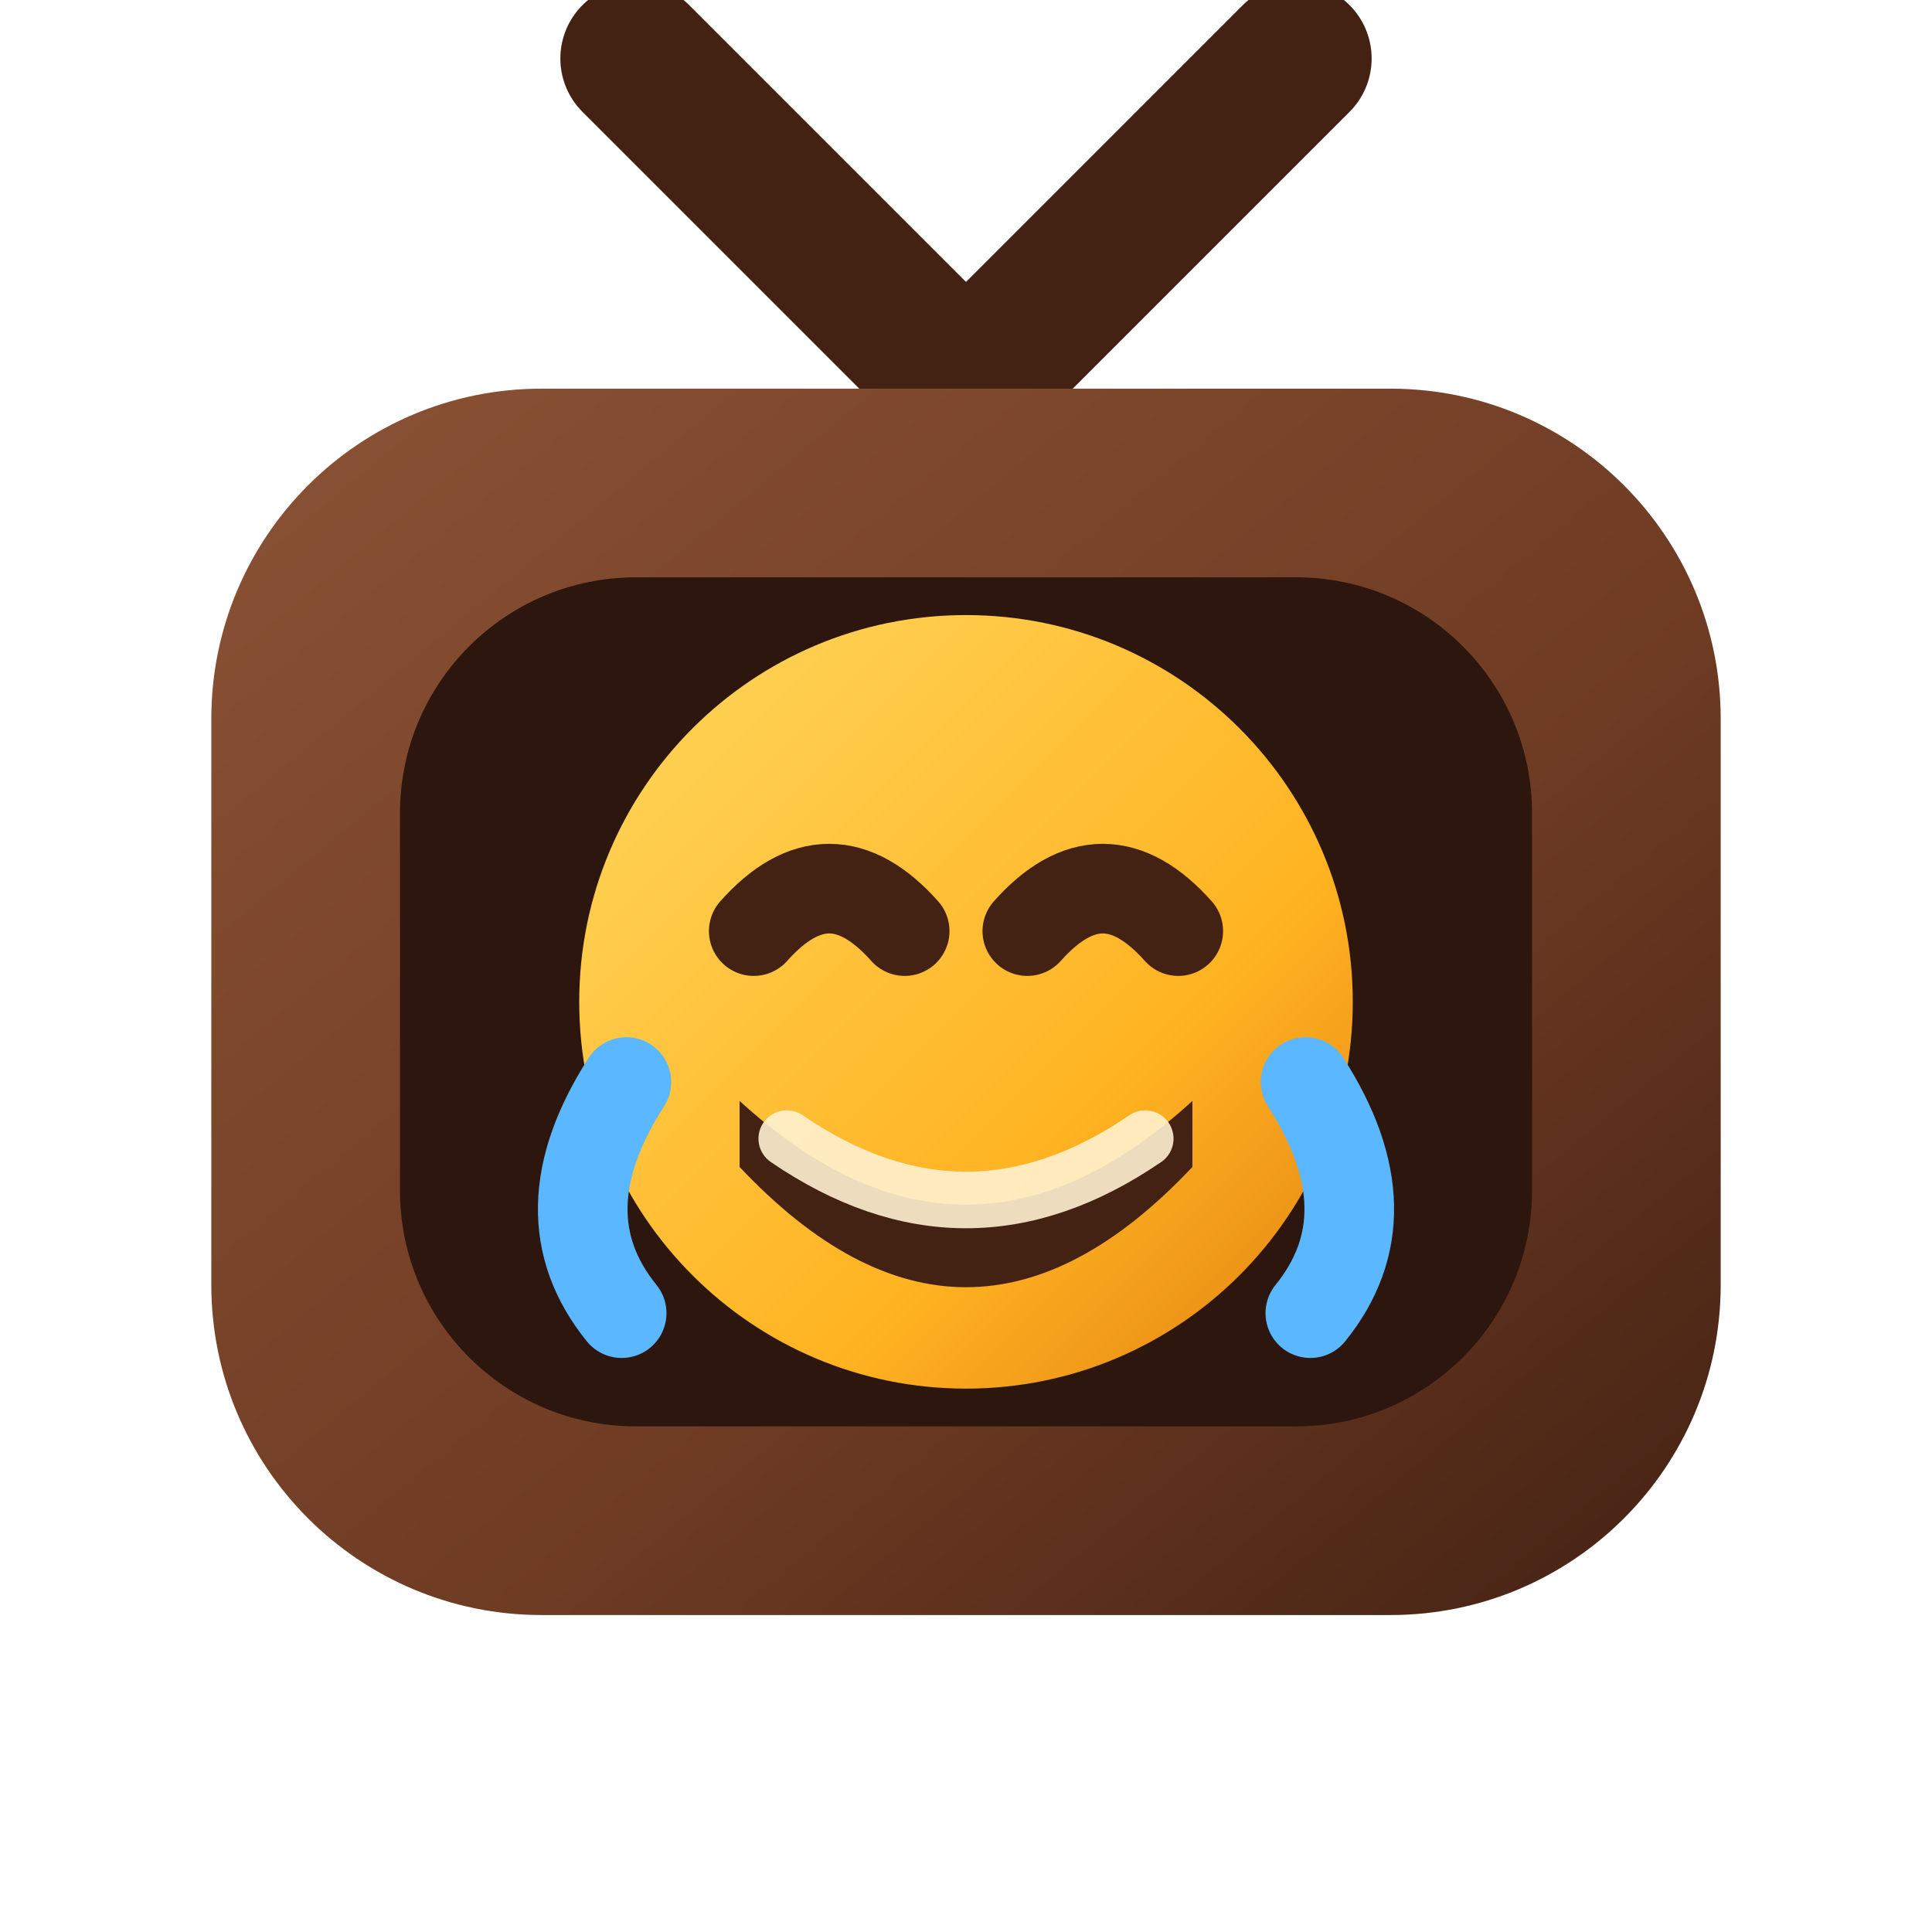
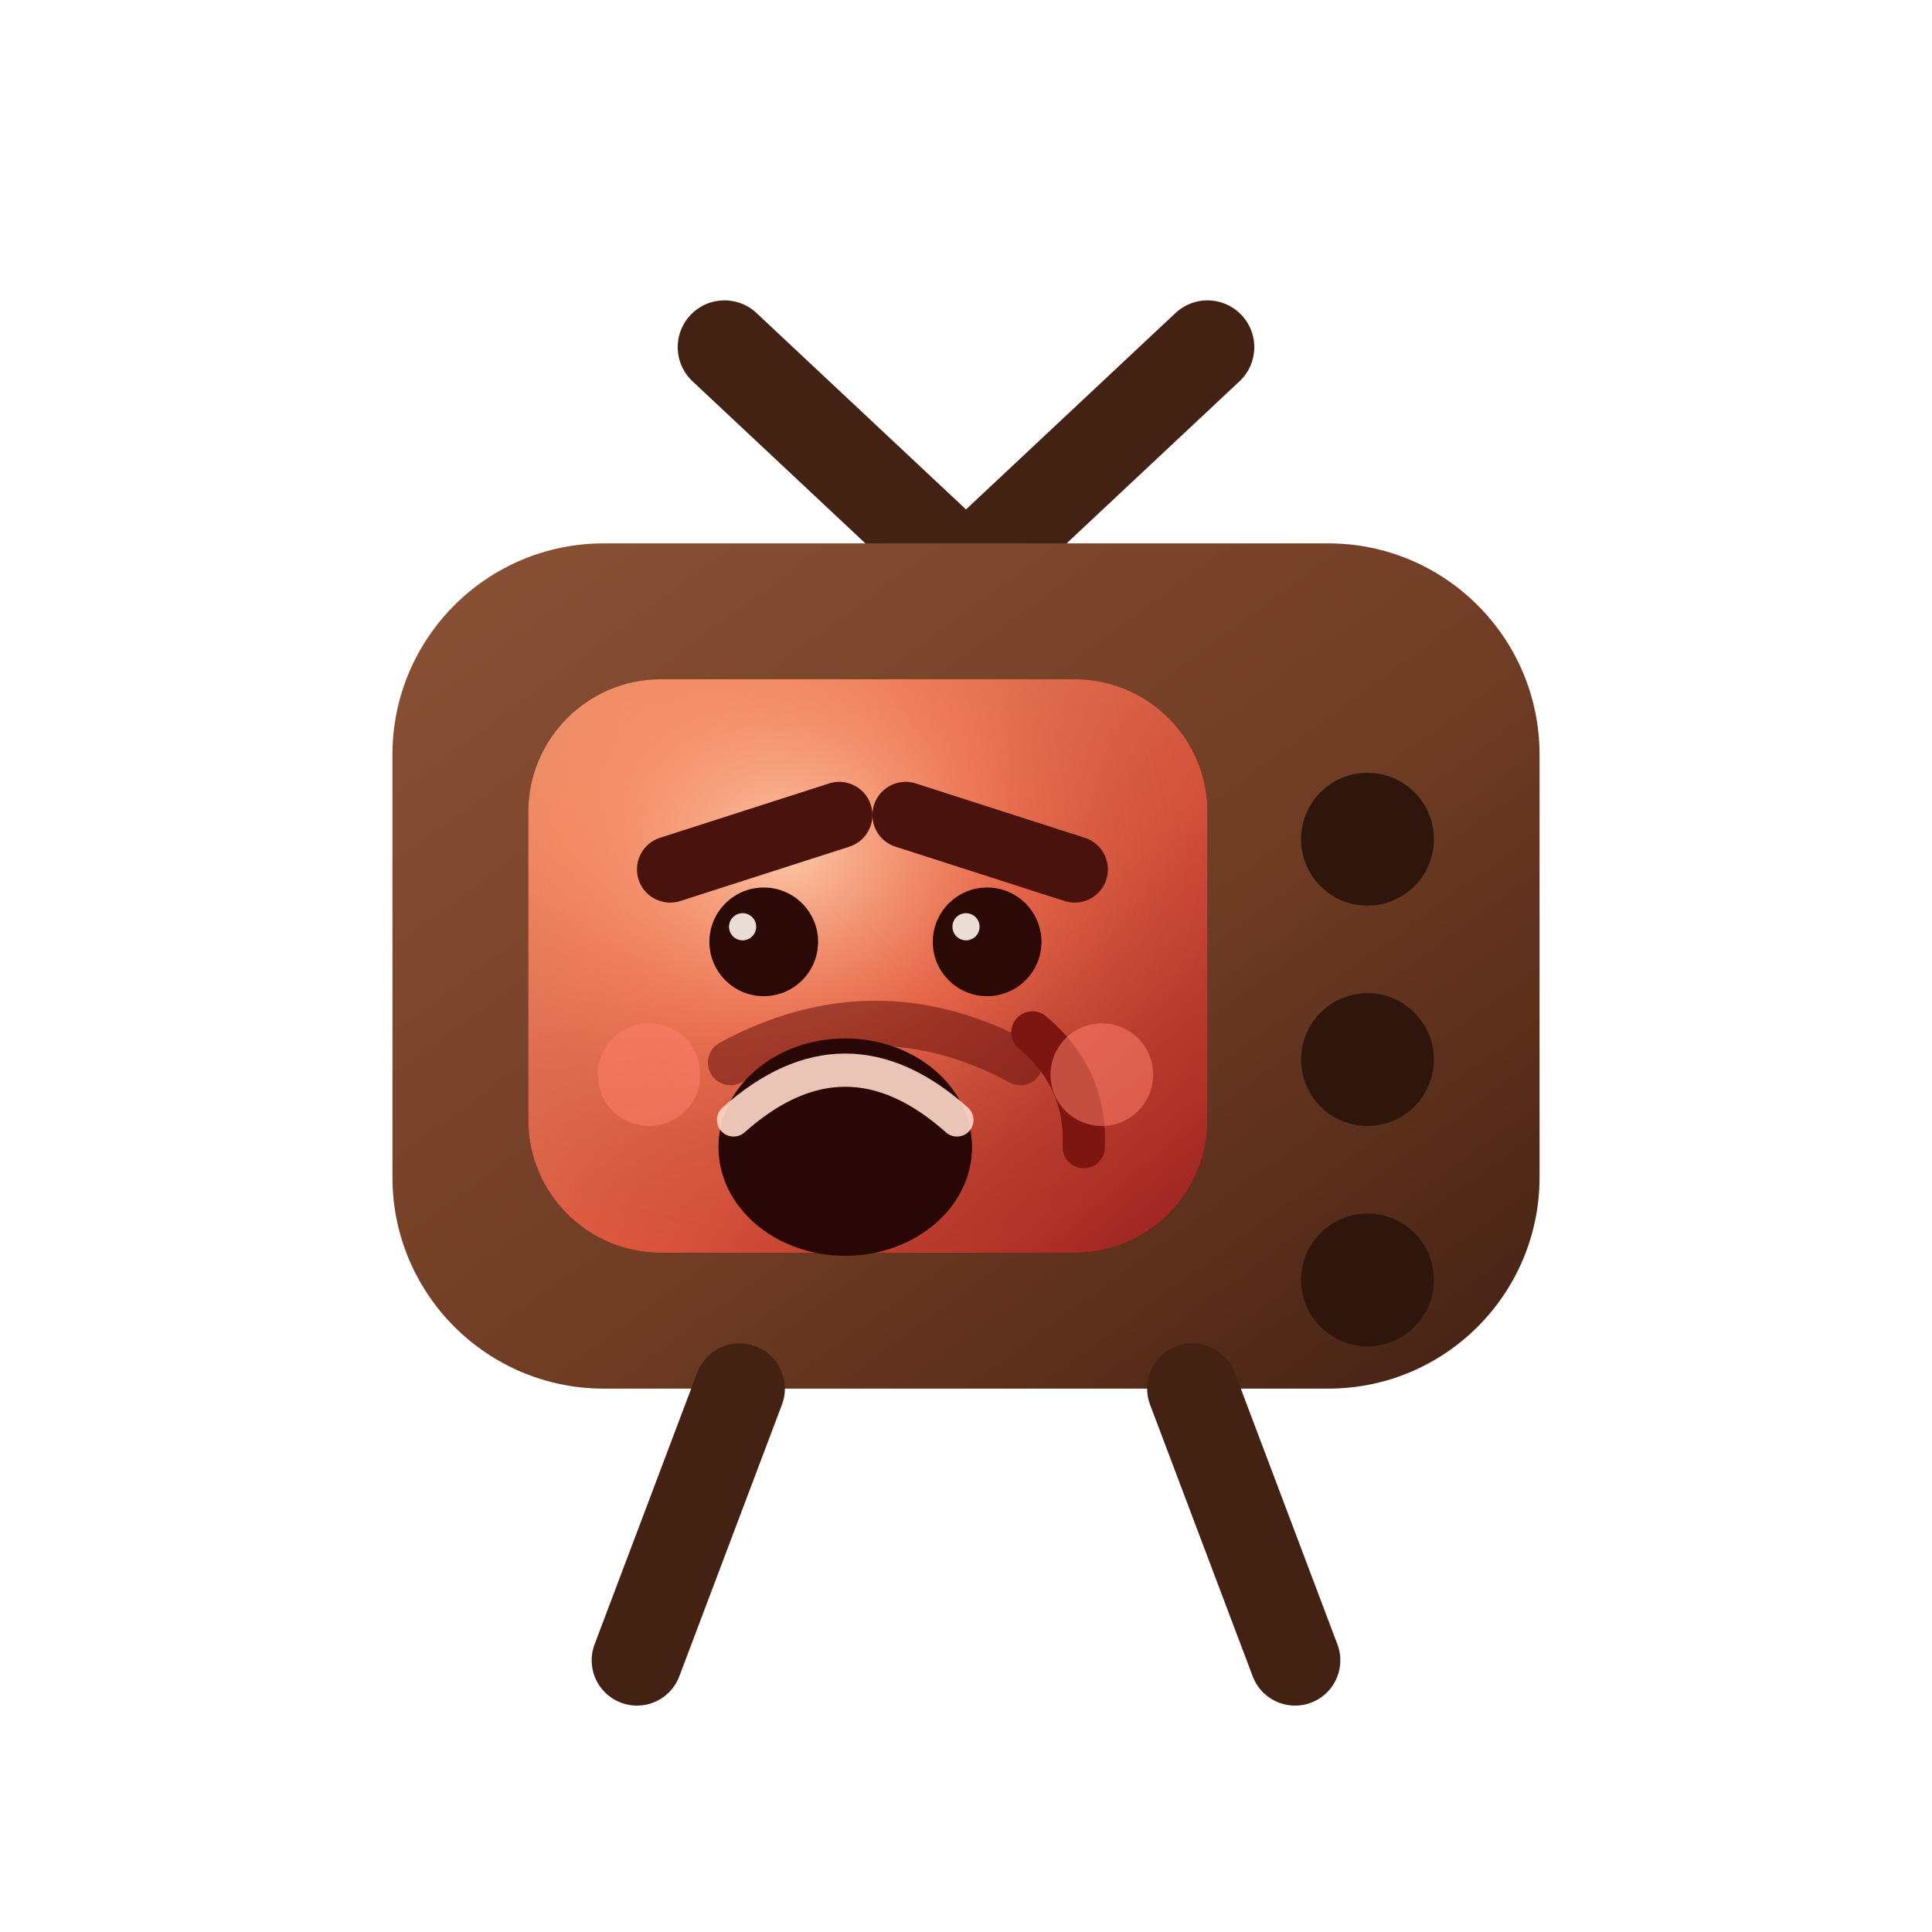
<svg xmlns="http://www.w3.org/2000/svg" viewBox="0 0 64 64" role="img" aria-labelledby="title desc">
  <defs>
-     <linearGradient id="tv" x1="0" y1="0" x2="1" y2="1">
+     <linearGradient id="tv-body" x1="0" y1="0" x2="1" y2="1">
      <stop offset="0" stop-color="#8b5235" />
-       <stop offset="0.6" stop-color="#6e3b23" />
+       <stop offset="0.58" stop-color="#6e3b23" />
      <stop offset="1" stop-color="#432113" />
    </linearGradient>
    <linearGradient id="screen" x1="0" y1="0" x2="1" y2="1">
-       <stop offset="0" stop-color="#ffd85f" />
-       <stop offset="0.65" stop-color="#ffb321" />
-       <stop offset="1" stop-color="#e27f12" />
+       <stop offset="0" stop-color="#ff9c72" />
+       <stop offset="0.6" stop-color="#e4553e" />
+       <stop offset="1" stop-color="#9c1f1f" />
    </linearGradient>
+     <radialGradient id="glow" cx="38%" cy="30%" r="75%">
+       <stop offset="0" stop-color="#ffd9b8" stop-opacity="0.85" />
+       <stop offset="0.45" stop-color="#ff9c72" stop-opacity="0.2" />
+       <stop offset="1" stop-color="#000" stop-opacity="0" />
+     </radialGradient>
  </defs>
-   <g transform="translate(-18 -15.25) scale(1.5625)">
-     <path d="M25 11 32 18 39 11" fill="none" stroke="#432113" stroke-width="3.2" stroke-linecap="round" />
-     <rect x="16" y="18" width="32" height="26" rx="7" fill="url(#tv)" />
-     <rect x="20" y="22" width="24" height="18" rx="5" fill="#2c160d" />
-     <circle cx="32" cy="31" r="8.2" fill="url(#screen)" />
-     <path d="M27.5 29.5q1.6-1.8 3.2 0" fill="none" stroke="#432113" stroke-width="1.9" stroke-linecap="round" />
-     <path d="M33.3 29.5q1.6-1.8 3.2 0" fill="none" stroke="#432113" stroke-width="1.9" stroke-linecap="round" />
-     <path d="M27.2 33.1q4.8 4.4 9.6 0v1.4q-4.8 5.1-9.6 0z" fill="#432113" />
-     <path d="M28.2 33.9q3.8 2.6 7.6 0" fill="none" stroke="#fff1cf" stroke-width="1.2" stroke-linecap="round" opacity="0.9" />
-     <path d="M24.8 32.7q-1.8 2.8-.1 4.9" fill="none" stroke="#5bb7ff" stroke-width="1.9" stroke-linecap="round" />
-     <path d="M39.2 32.7q1.8 2.8.1 4.9" fill="none" stroke="#5bb7ff" stroke-width="1.9" stroke-linecap="round" />
-   </g>
+   <path d="M24 11.5 32 19 40 11.5" fill="none" stroke="#432113" stroke-width="3.1" stroke-linecap="round" stroke-linejoin="round" />
+   <rect x="13" y="18" width="38" height="28" rx="7" fill="url(#tv-body)" />
+   <rect x="17.5" y="22.5" width="22.5" height="19" rx="4.4" fill="#25120b" />
+   <rect x="17.5" y="22.5" width="22.5" height="19" rx="4.4" fill="url(#screen)" opacity="0.96" />
+   <rect x="17.5" y="22.5" width="22.5" height="19" rx="4.4" fill="url(#glow)" />
+   <path d="M22.2 28.8 27.8 27" stroke="#4a120d" stroke-width="2.2" stroke-linecap="round" />
+   <path d="M30 27 35.6 28.8" stroke="#4a120d" stroke-width="2.2" stroke-linecap="round" />
+   <circle cx="25.3" cy="31.2" r="1.8" fill="#2b0907" />
+   <circle cx="32.7" cy="31.2" r="1.8" fill="#2b0907" />
+   <circle cx="24.6" cy="30.7" r="0.45" fill="#fff4ea" opacity="0.9" />
+   <circle cx="32" cy="30.7" r="0.45" fill="#fff4ea" opacity="0.9" />
+   <path d="M24.2 35.2q4.8-2.6 9.6 0" fill="none" stroke="#66100d" stroke-width="1.5" stroke-linecap="round" opacity="0.55" />
+   <ellipse cx="28" cy="38" rx="4.2" ry="3.6" fill="#2a0707" />
+   <path d="M24.3 37.1q3.7-3.3 7.4 0" fill="none" stroke="#ffd8c8" stroke-width="1.1" stroke-linecap="round" opacity="0.9" />
+   <path d="M34.2 34.2q1.8 1.5 1.7 3.8" fill="none" stroke="#7d1610" stroke-width="1.4" stroke-linecap="round" />
+   <circle cx="21.5" cy="35.6" r="1.7" fill="#ff7d6a" opacity="0.55" />
+   <circle cx="36.5" cy="35.6" r="1.7" fill="#ff7d6a" opacity="0.55" />
+   <circle cx="45.3" cy="27.8" r="2.2" fill="#2f160d" />
+   <circle cx="45.3" cy="35.1" r="2.2" fill="#2f160d" />
+   <circle cx="45.3" cy="42.4" r="2.2" fill="#2f160d" />
+   <path d="M24.5 46 21.1 55" stroke="#432113" stroke-width="3" stroke-linecap="round" />
+   <path d="M39.5 46 42.9 55" stroke="#432113" stroke-width="3" stroke-linecap="round" />
</svg>
